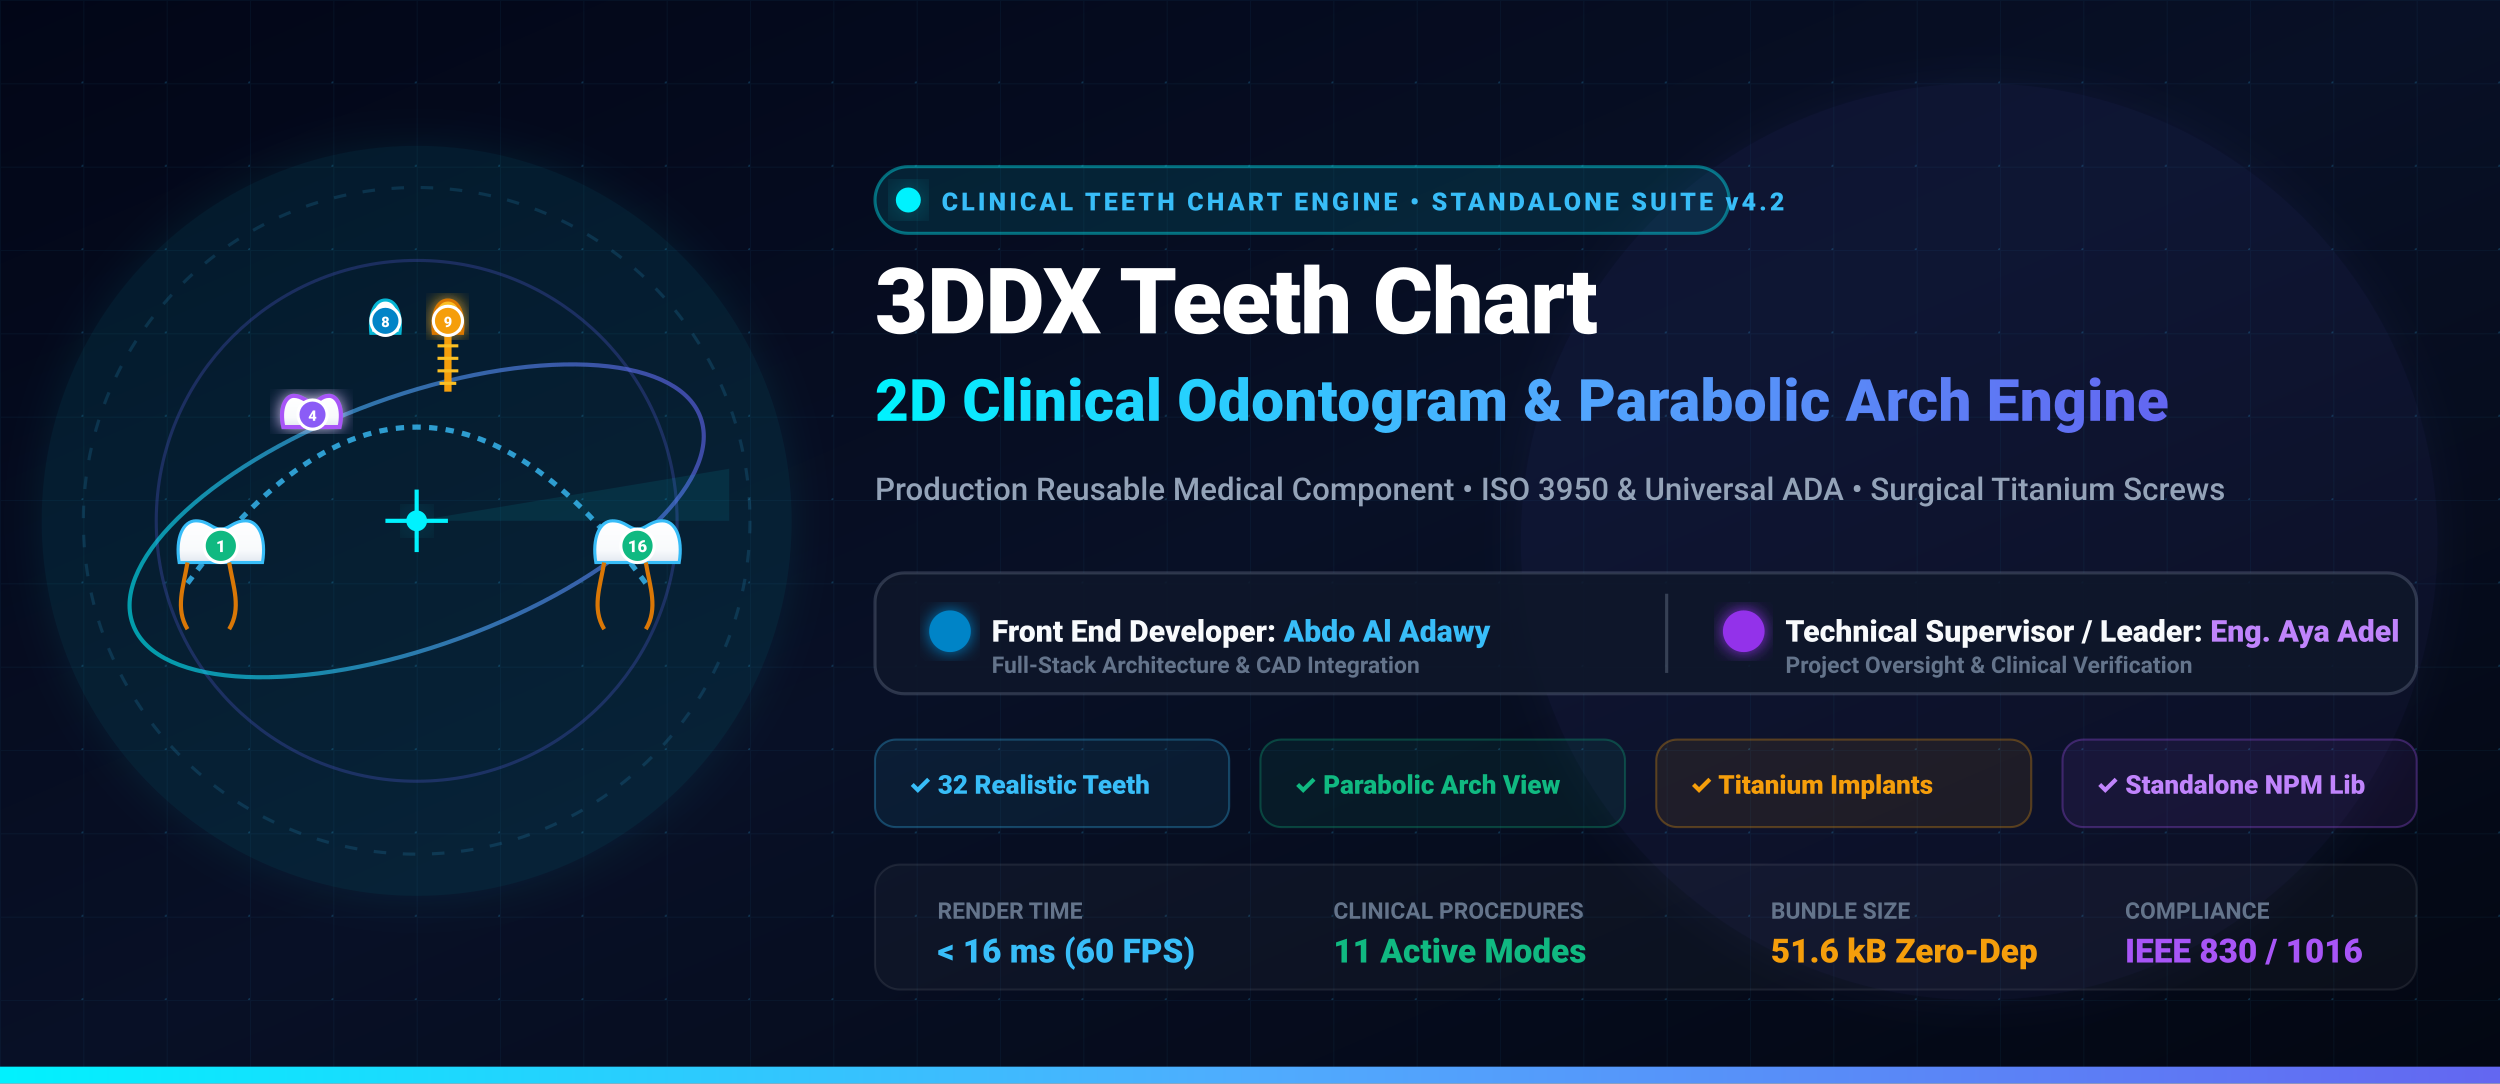
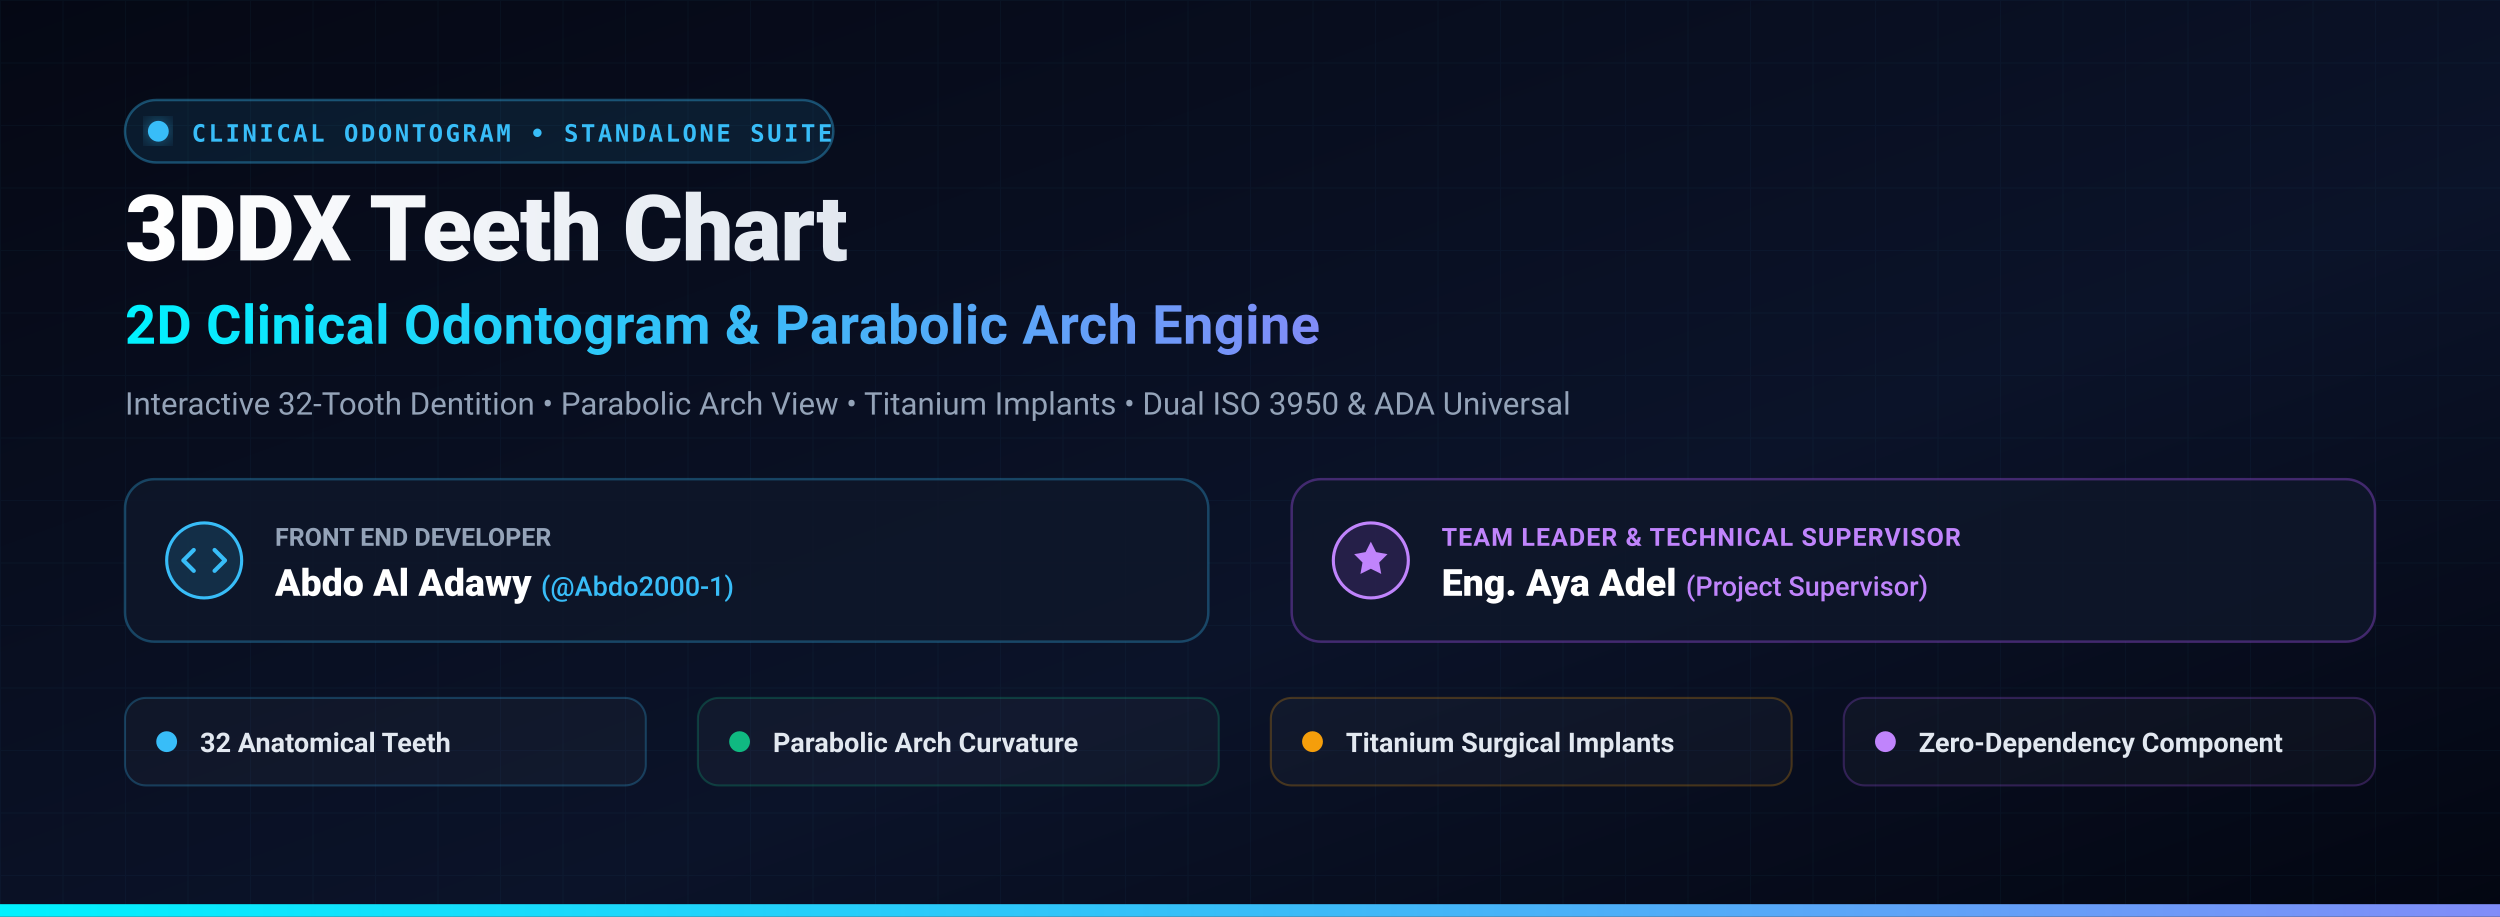
- <svg xmlns="http://www.w3.org/2000/svg" viewBox="0 0 1200 520" width="100%" height="100%">
+ <svg xmlns="http://www.w3.org/2000/svg" viewBox="0 0 1200 440" width="100%" height="100%">
  <defs>
-     <linearGradient id="bgDark" x1="0%" y1="0%" x2="100%" y2="100%">
-       <stop offset="0%" stop-color="#020617" />
-       <stop offset="50%" stop-color="#081026" />
-       <stop offset="100%" stop-color="#030712" />
+     <linearGradient id="modernBg" x1="0%" y1="0%" x2="100%" y2="100%">
+       <stop offset="0%" stop-color="#050814" />
+       <stop offset="60%" stop-color="#0b1329" />
+       <stop offset="100%" stop-color="#030611" />
    </linearGradient>
-     <linearGradient id="cyanGrad" x1="0%" y1="0%" x2="100%" y2="0%">
+     <linearGradient id="neonCyan" x1="0%" y1="0%" x2="100%" y2="0%">
      <stop offset="0%" stop-color="#00f2fe" />
-       <stop offset="50%" stop-color="#4facfe" />
-       <stop offset="100%" stop-color="#6366f1" />
+       <stop offset="50%" stop-color="#38bdf8" />
+       <stop offset="100%" stop-color="#818cf8" />
    </linearGradient>
-     <linearGradient id="implantGold" x1="0%" y1="0%" x2="0%" y2="100%">
-       <stop offset="0%" stop-color="#fde68a" />
-       <stop offset="50%" stop-color="#f59e0b" />
-       <stop offset="100%" stop-color="#b45309" />
-     </linearGradient>
-     <linearGradient id="enamelGrad" x1="0%" y1="0%" x2="0%" y2="100%">
+     <linearGradient id="headerGrad" x1="0%" y1="0%" x2="100%" y2="0%">
      <stop offset="0%" stop-color="#ffffff" />
-       <stop offset="70%" stop-color="#f8fafc" />
      <stop offset="100%" stop-color="#e2e8f0" />
    </linearGradient>
-     <filter id="glowGlow" x="-30%" y="-30%" width="160%" height="160%">
-       <feGaussianBlur stdDeviation="10" result="blur" />
+     <filter id="cleanGlow" x="-20%" y="-20%" width="140%" height="140%">
+       <feGaussianBlur stdDeviation="6" result="blur" />
      <feComposite in="SourceGraphic" in2="blur" operator="over" />
    </filter>
-     <filter id="softGlow" x="-20%" y="-20%" width="140%" height="140%">
-       <feGaussianBlur stdDeviation="4" result="blur" />
-       <feComposite in="SourceGraphic" in2="blur" operator="over" />
-     </filter>
-     <pattern id="cadGrid" width="40" height="40" patternUnits="userSpaceOnUse">
-       <path d="M 40 0 L 0 0 0 40" fill="none" stroke="rgba(56, 189, 248, 0.05)" stroke-width="1" />
-       <circle cx="40" cy="40" r="1" fill="rgba(56, 189, 248, 0.2)" />
+     <pattern id="fineGrid" width="30" height="30" patternUnits="userSpaceOnUse">
+       <path d="M 30 0 L 0 0 0 30" fill="none" stroke="rgba(56, 189, 248, 0.04)" stroke-width="1" />
    </pattern>
  </defs>
  <style>
-     @keyframes sweepRadar {
-       0% { transform: rotate(0deg); }
-       100% { transform: rotate(360deg); }
+     @keyframes subtleScan {
+       0% { transform: translateY(0); opacity: 0.1; }
+       50% { opacity: 0.6; }
+       100% { transform: translateY(440px); opacity: 0.1; }
    }
-     @keyframes pulseBeam {
-       0%, 100% { opacity: 0.2; }
-       50% { opacity: 0.85; }
-     }
-     @keyframes floatToothArch {
-       0%, 100% { transform: translateY(0px) scale(1); }
-       50% { transform: translateY(-10px) scale(1.01); }
-     }
-     @keyframes laserScan {
-       0% { transform: translateY(0); opacity: 0.1; }
-       50% { opacity: 0.9; }
-       100% { transform: translateY(520px); opacity: 0.1; }
-     }
-     @keyframes orbitNode {
-       0% { transform: rotate(0deg) translateX(110px) rotate(0deg); }
-       100% { transform: rotate(360deg) translateX(110px) rotate(-360deg); }
-     }
-     .sweep-radar { transform-origin: 200px 250px; animation: sweepRadar 14s linear infinite; }
-     .pulse-beam { animation: pulseBeam 3.5s ease-in-out infinite; }
-     .float-arch { animation: floatToothArch 4.5s ease-in-out infinite; transform-origin: center; }
-     .laser-scan { animation: laserScan 7s linear infinite; }
-     .orbit-1 { transform-origin: 200px 250px; animation: orbitNode 10s linear infinite; }
-     .tech-font { font-family: -apple-system, BlinkMacSystemFont, "Segoe UI", Roboto, "JetBrains Mono", monospace; }
+     .scan-beam { animation: subtleScan 8s linear infinite; }
+     .font-sans { font-family: -apple-system, BlinkMacSystemFont, "Segoe UI", Roboto, "Inter", sans-serif; }
+     .font-mono { font-family: ui-monospace, SFMono-Regular, "SF Mono", Menlo, Consolas, monospace; }
  </style>
-   <rect width="1200" height="520" fill="url(#bgDark)" />
-   <rect width="1200" height="520" fill="url(#cadGrid)" />
-   <line x1="0" y1="0" x2="1200" y2="0" stroke="#00f2fe" stroke-width="2.5" opacity="0.5" class="laser-scan" filter="url(#glowGlow)" />
-   <circle cx="200" cy="250" r="180" fill="#00f2fe" opacity="0.08" filter="url(#glowGlow)" />
-   <circle cx="950" cy="260" r="220" fill="#6366f1" opacity="0.07" filter="url(#glowGlow)" />
-   <g class="float-arch">
-     <circle cx="200" cy="250" r="160" fill="none" stroke="rgba(56, 189, 248, 0.15)" stroke-width="1.5" stroke-dasharray="6 8" />
-     <circle cx="200" cy="250" r="125" fill="none" stroke="rgba(99, 102, 241, 0.25)" stroke-width="1.5" />
-     <ellipse cx="200" cy="250" rx="145" ry="60" fill="none" stroke="url(#cyanGrad)" stroke-width="2" opacity="0.6" transform="rotate(-20 200 250)" />
-     <g class="sweep-radar">
-       <line x1="200" y1="250" x2="350" y2="250" stroke="url(#cyanGrad)" stroke-width="2" opacity="0.75" />
-       <polygon points="200,250 350,225 350,250" fill="rgba(0, 242, 254, 0.08)" />
-     </g>
-     <path d="M 90 280 Q 200 130 310 280" fill="none" stroke="#38bdf8" stroke-width="2.5" stroke-dasharray="4 4" opacity="0.8" />
-     <g transform="translate(100, 270)">
-       <path d="M -14 0 C -16 -12 -12 -20 -6 -20 C 0 -20 2 -16 6 -16 C 10 -16 12 -20 18 -20 C 24 -20 28 -12 26 0 Z" fill="url(#enamelGrad)" stroke="#38bdf8" stroke-width="1.5" />
-       <path d="M -10 0 C -12 12 -16 22 -10 32 M 10 0 C 12 12 16 22 10 32" stroke="#d97706" stroke-width="2" fill="none" />
-       <circle cx="6" cy="-8" r="8" fill="#10b981" stroke="#ffffff" stroke-width="1.5" />
-       <text x="6" y="-5" text-anchor="middle" fill="#ffffff" font-size="8" font-weight="900" class="tech-font">1</text>
-     </g>
-     <g transform="translate(145, 205)">
-       <path d="M -9 0 C -11 -9 -8 -15 -4 -15 C 0 -15 2 -12 5 -12 C 8 -12 9 -15 13 -15 C 17 -15 20 -9 18 0 Z" fill="url(#enamelGrad)" stroke="#a855f7" stroke-width="2" filter="url(#softGlow)" />
-       <circle cx="5" cy="-6" r="7" fill="#8b5cf6" stroke="#ffffff" stroke-width="1.5" />
-       <text x="5" y="-3" text-anchor="middle" fill="#ffffff" font-size="7" font-weight="900" class="tech-font">4</text>
-     </g>
-     <g transform="translate(185, 160)">
-       <path d="M -7 0 C -8 -10 -5 -16 0 -16 C 5 -16 8 -10 7 0 Z" fill="url(#enamelGrad)" stroke="#06b6d4" stroke-width="1.5" />
-       <circle cx="0" cy="-6" r="7" fill="#0284c7" stroke="#ffffff" stroke-width="1.5" />
-       <text x="0" y="-3" text-anchor="middle" fill="#ffffff" font-size="7" font-weight="900" class="tech-font">8</text>
-     </g>
-     <g transform="translate(215, 160)">
-       <path d="M -7 0 C -8 -10 -5 -16 0 -16 C 5 -16 8 -10 7 0 Z" fill="#fbbf24" stroke="#d97706" stroke-width="1.5" filter="url(#softGlow)" />
-       <line x1="0" y1="0" x2="0" y2="28" stroke="#f59e0b" stroke-width="3.5" />
-       <line x1="-5" y1="6" x2="5" y2="6" stroke="#fbbf24" stroke-width="1.5" />
-       <line x1="-5" y1="12" x2="5" y2="12" stroke="#fbbf24" stroke-width="1.5" />
-       <line x1="-5" y1="18" x2="5" y2="18" stroke="#fbbf24" stroke-width="1.5" />
-       <line x1="-4" y1="24" x2="4" y2="24" stroke="#fbbf24" stroke-width="1.5" />
-       <circle cx="0" cy="-6" r="7" fill="#f59e0b" stroke="#ffffff" stroke-width="1.5" />
-       <text x="0" y="-3" text-anchor="middle" fill="#ffffff" font-size="7" font-weight="900" class="tech-font">9</text>
-     </g>
-     <g transform="translate(300, 270)">
-       <path d="M -14 0 C -16 -12 -12 -20 -6 -20 C 0 -20 2 -16 6 -16 C 10 -16 12 -20 18 -20 C 24 -20 28 -12 26 0 Z" fill="url(#enamelGrad)" stroke="#38bdf8" stroke-width="1.5" />
-       <path d="M -10 0 C -12 12 -16 22 -10 32 M 10 0 C 12 12 16 22 10 32" stroke="#d97706" stroke-width="2" fill="none" />
-       <circle cx="6" cy="-8" r="8" fill="#10b981" stroke="#ffffff" stroke-width="1.5" />
-       <text x="6" y="-5" text-anchor="middle" fill="#ffffff" font-size="8" font-weight="900" class="tech-font">16</text>
-     </g>
-     <line x1="200" y1="235" x2="200" y2="265" stroke="#00f2fe" stroke-width="2" />
-     <line x1="185" y1="250" x2="215" y2="250" stroke="#00f2fe" stroke-width="2" />
-     <circle cx="200" cy="250" r="5" fill="#00f2fe" filter="url(#glowGlow)" />
+   <rect width="1200" height="440" fill="url(#modernBg)" />
+   <rect width="1200" height="440" fill="url(#fineGrid)" />
+   <line x1="0" y1="0" x2="1200" y2="0" stroke="#38bdf8" stroke-width="2" opacity="0.3" class="scan-beam" filter="url(#cleanGlow)" />
+   <g transform="translate(60, 48)">
+     <rect x="0" y="0" width="340" height="30" rx="15" fill="rgba(56, 189, 248, 0.1)" stroke="rgba(56, 189, 248, 0.35)" stroke-width="1.2" />
+     <circle cx="16" cy="15" r="5" fill="#38bdf8" filter="url(#cleanGlow)" />
+     <text x="32" y="20" fill="#38bdf8" font-size="11.5" font-weight="700" letter-spacing="1.2" class="font-mono">CLINICAL ODONTOGRAM • STANDALONE SUITE</text>
  </g>
-   <g transform="translate(420, 80)">
-     <rect x="0" y="0" width="410" height="32" rx="16" fill="rgba(0, 242, 254, 0.1)" stroke="rgba(0, 242, 254, 0.4)" stroke-width="1.5" />
-     <circle cx="16" cy="16" r="6" fill="#00f2fe" filter="url(#glowGlow)" class="pulse-beam" />
-     <text x="32" y="21" fill="#38bdf8" font-size="12" font-weight="800" letter-spacing="1.5" class="tech-font">
-       CLINICAL TEETH CHART ENGINE • STANDALONE SUITE v4.2
-     </text>
-     <text x="0" y="80" fill="#ffffff" font-size="44" font-weight="900" letter-spacing="-0.5" class="tech-font">
+   <g transform="translate(60, 125)">
+     <text x="0" y="0" fill="url(#headerGrad)" font-size="44" font-weight="900" letter-spacing="-0.5" class="font-sans">
      3DDX Teeth Chart
    </text>
-     <text x="0" y="122" fill="url(#cyanGrad)" font-size="28" font-weight="800" letter-spacing="0.2" class="tech-font">
+     <text x="0" y="40" fill="url(#neonCyan)" font-size="26" font-weight="700" letter-spacing="0.2" class="font-sans">
      2D Clinical Odontogram &amp; Parabolic Arch Engine
    </text>
-     <text x="0" y="160" fill="#94a3b8" font-size="15" font-weight="500" class="tech-font">
-       Production Reusable Medical Component • ISO 3950 &amp; Universal ADA • Surgical Titanium Screws
+     <text x="0" y="74" fill="#94a3b8" font-size="15" font-weight="400" class="font-sans">
+       Interactive 32-Tooth Dentition • Parabolic Arch View • Titanium Implants • Dual ISO 3950 &amp; ADA Universal
    </text>
-     <g transform="translate(0, 195)">
-       <rect x="0" y="0" width="740" height="58" rx="14" fill="rgba(15, 23, 42, 0.85)" stroke="rgba(148, 163, 184, 0.25)" stroke-width="1.5" />
-       <g transform="translate(24, 16)">
-         <circle cx="12" cy="12" r="10" fill="#0284c7" filter="url(#softGlow)" />
-         <text x="32" y="17" fill="#f8fafc" font-size="14.5" font-weight="800" class="tech-font">
-          Front End Developer: <tspan fill="#38bdf8">Abdo Al Adawy</tspan>
-         </text>
-         <text x="32" y="32" fill="#64748b" font-size="11" font-weight="600" class="tech-font">Full-Stack Architecture &amp; CAD Integration</text>
-       </g>
-       <line x1="380" y1="10" x2="380" y2="48" stroke="rgba(148, 163, 184, 0.3)" stroke-width="1.5" />
-       <g transform="translate(405, 16)">
-         <circle cx="12" cy="12" r="10" fill="#9333ea" filter="url(#softGlow)" />
-         <text x="32" y="17" fill="#f8fafc" font-size="14.5" font-weight="800" class="tech-font">
-           Technical Supervisor / Leader: <tspan fill="#c084fc">Eng. Aya Adel</tspan>
-         </text>
-         <text x="32" y="32" fill="#64748b" font-size="11" font-weight="600" class="tech-font">Project Oversight &amp; Clinical Verification</text>
-       </g>
+   </g>
+   <g transform="translate(60, 230)">
+     <g transform="translate(0, 0)">
+       <rect x="0" y="0" width="520" height="78" rx="14" fill="rgba(15, 23, 42, 0.85)" stroke="rgba(56, 189, 248, 0.3)" stroke-width="1.2" />
+       <circle cx="38" cy="39" r="18" fill="rgba(56, 189, 248, 0.15)" stroke="#38bdf8" stroke-width="1.5" />
+       <path d="M 33 34 L 28 39 L 33 44 M 43 34 L 48 39 L 43 44" fill="none" stroke="#38bdf8" stroke-width="2" stroke-linecap="round" stroke-linejoin="round" />
+       <text x="72" y="32" fill="#94a3b8" font-size="12" font-weight="600" class="font-sans">FRONT END DEVELOPER</text>
+       <text x="72" y="56" fill="#ffffff" font-size="18" font-weight="800" class="font-sans">
+         Abdo Al Adawy <tspan fill="#38bdf8" font-size="13" font-weight="500">(@Abdo2000-1)</tspan>
+       </text>
    </g>
-     <g transform="translate(0, 275)">
-       <rect x="0" y="0" width="170" height="42" rx="10" fill="rgba(56, 189, 248, 0.08)" stroke="rgba(56, 189, 248, 0.3)" stroke-width="1" />
-       <text x="16" y="26" fill="#38bdf8" font-size="12.5" font-weight="800" class="tech-font">✓ 32 Realistic Teeth</text>
-       <rect x="185" y="0" width="175" height="42" rx="10" fill="rgba(16, 185, 129, 0.08)" stroke="rgba(16, 185, 129, 0.3)" stroke-width="1" />
-       <text x="201" y="26" fill="#10b981" font-size="12.5" font-weight="800" class="tech-font">✓ Parabolic Arch View</text>
-       <rect x="375" y="0" width="180" height="42" rx="10" fill="rgba(245, 158, 11, 0.08)" stroke="rgba(245, 158, 11, 0.3)" stroke-width="1" />
-       <text x="391" y="26" fill="#f59e0b" font-size="12.5" font-weight="800" class="tech-font">✓ Titanium Implants</text>
-       <rect x="570" y="0" width="170" height="42" rx="10" fill="rgba(168, 85, 247, 0.08)" stroke="rgba(168, 85, 247, 0.3)" stroke-width="1" />
-       <text x="586" y="26" fill="#c084fc" font-size="12.5" font-weight="800" class="tech-font">✓ Standalone NPM Lib</text>
-     </g>
-     <g transform="translate(0, 335)">
-       <rect x="0" y="0" width="740" height="60" rx="12" fill="rgba(255, 255, 255, 0.03)" stroke="rgba(255, 255, 255, 0.08)" stroke-width="1" />
-       <text x="30" y="26" fill="#64748b" font-size="11" font-weight="700" class="tech-font">RENDER TIME</text>
-       <text x="30" y="47" fill="#38bdf8" font-size="16" font-weight="900" class="tech-font">&lt; 16 ms (60 FPS)</text>
-       <text x="220" y="26" fill="#64748b" font-size="11" font-weight="700" class="tech-font">CLINICAL PROCEDURES</text>
-       <text x="220" y="47" fill="#10b981" font-size="16" font-weight="900" class="tech-font">11 Active Modes</text>
-       <text x="430" y="26" fill="#64748b" font-size="11" font-weight="700" class="tech-font">BUNDLE SIZE</text>
-       <text x="430" y="47" fill="#f59e0b" font-size="16" font-weight="900" class="tech-font">51.6 kB Zero-Dep</text>
-       <text x="600" y="26" fill="#64748b" font-size="11" font-weight="700" class="tech-font">COMPLIANCE</text>
-       <text x="600" y="47" fill="#a855f7" font-size="16" font-weight="900" class="tech-font">IEEE 830 / 1016</text>
+     <g transform="translate(560, 0)">
+       <rect x="0" y="0" width="520" height="78" rx="14" fill="rgba(15, 23, 42, 0.85)" stroke="rgba(168, 85, 247, 0.35)" stroke-width="1.2" />
+       <circle cx="38" cy="39" r="18" fill="rgba(168, 85, 247, 0.15)" stroke="#c084fc" stroke-width="1.5" />
+       <polygon points="38,30 40.5,35 46,36 42,40 43,45.5 38,43 33,45.5 34,40 30,36 35.5,35" fill="#c084fc" />
+       <text x="72" y="32" fill="#c084fc" font-size="12" font-weight="700" letter-spacing="0.5" class="font-sans">TEAM LEADER &amp; TECHNICAL SUPERVISOR</text>
+       <text x="72" y="56" fill="#ffffff" font-size="18" font-weight="800" class="font-sans">
+         Eng. Aya Adel <tspan fill="#c084fc" font-size="13" font-weight="500">(Project Supervisor)</tspan>
+       </text>
    </g>
  </g>
-   <rect x="0" y="512" width="1200" height="8" fill="url(#cyanGrad)" />
+   <g transform="translate(60, 335)">
+     <g transform="translate(0, 0)">
+       <rect x="0" y="0" width="250" height="42" rx="10" fill="rgba(255, 255, 255, 0.03)" stroke="rgba(56, 189, 248, 0.25)" stroke-width="1" />
+       <circle cx="20" cy="21" r="5" fill="#38bdf8" />
+       <text x="36" y="26" fill="#e2e8f0" font-size="13" font-weight="600" class="font-sans">32 Anatomical Teeth</text>
+     </g>
+     <g transform="translate(275, 0)">
+       <rect x="0" y="0" width="250" height="42" rx="10" fill="rgba(255, 255, 255, 0.03)" stroke="rgba(16, 185, 129, 0.25)" stroke-width="1" />
+       <circle cx="20" cy="21" r="5" fill="#10b981" />
+       <text x="36" y="26" fill="#e2e8f0" font-size="13" font-weight="600" class="font-sans">Parabolic Arch Curvature</text>
+     </g>
+     <g transform="translate(550, 0)">
+       <rect x="0" y="0" width="250" height="42" rx="10" fill="rgba(255, 255, 255, 0.03)" stroke="rgba(245, 158, 11, 0.25)" stroke-width="1" />
+       <circle cx="20" cy="21" r="5" fill="#f59e0b" />
+       <text x="36" y="26" fill="#e2e8f0" font-size="13" font-weight="600" class="font-sans">Titanium Surgical Implants</text>
+     </g>
+     <g transform="translate(825, 0)">
+       <rect x="0" y="0" width="255" height="42" rx="10" fill="rgba(255, 255, 255, 0.03)" stroke="rgba(168, 85, 247, 0.25)" stroke-width="1" />
+       <circle cx="20" cy="21" r="5" fill="#c084fc" />
+       <text x="36" y="26" fill="#e2e8f0" font-size="13" font-weight="600" class="font-sans">Zero-Dependency Component</text>
+     </g>
+   </g>
+   <rect x="0" y="434" width="1200" height="6" fill="url(#neonCyan)" />
</svg>
